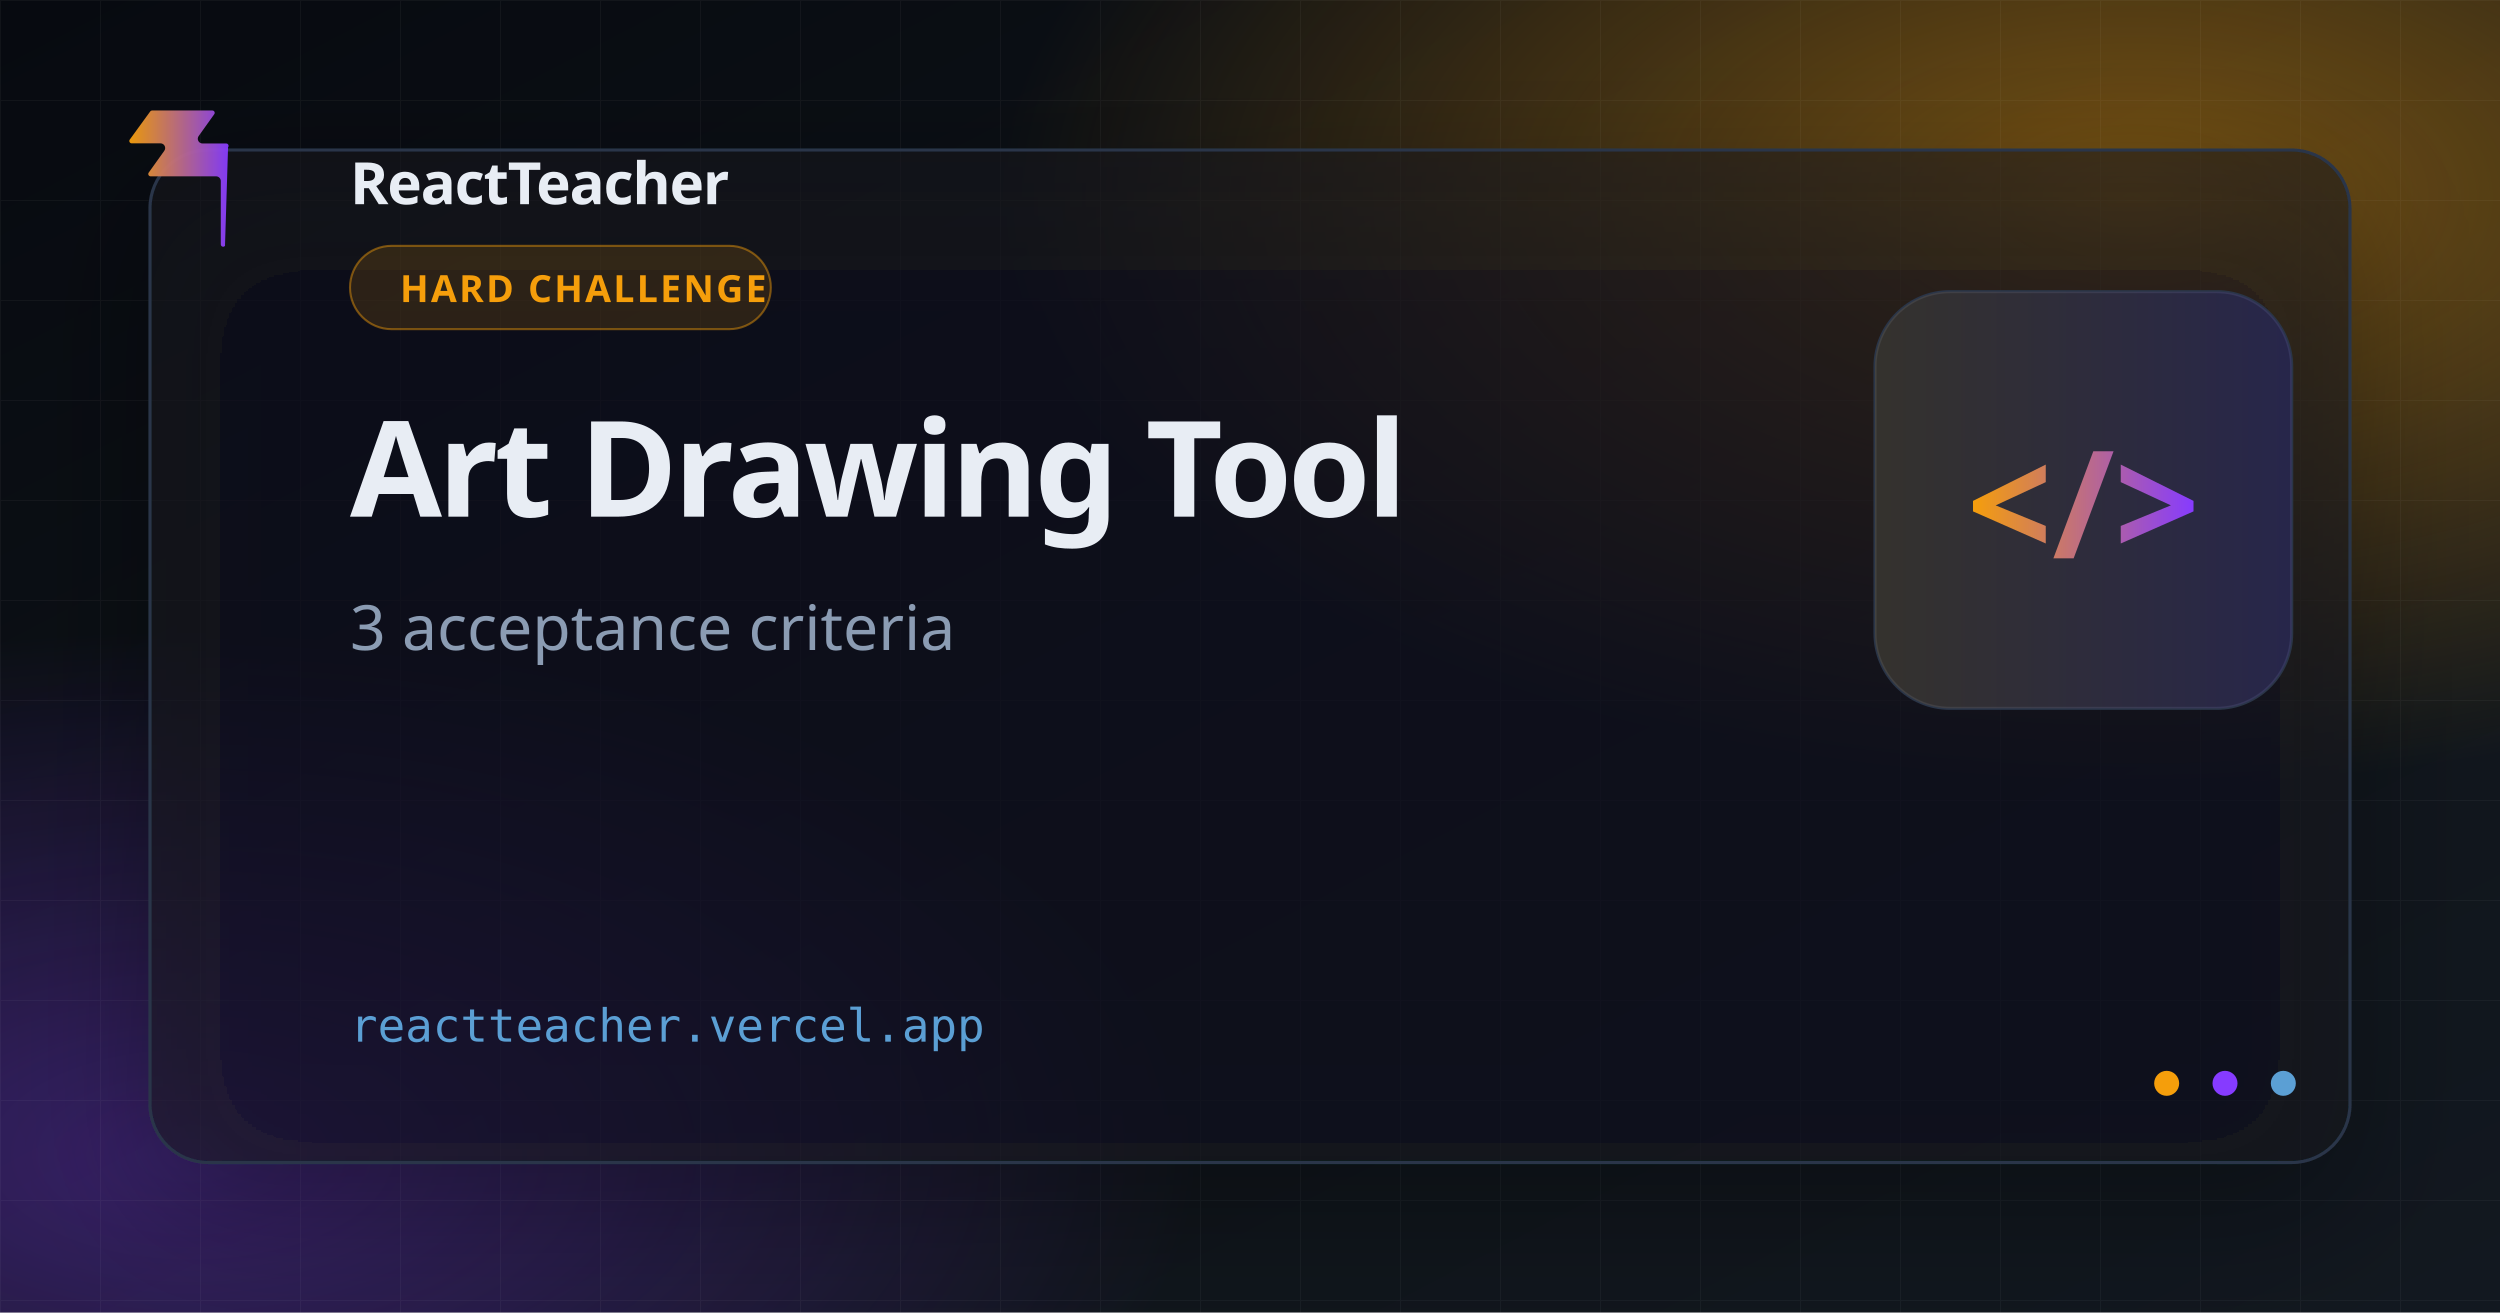
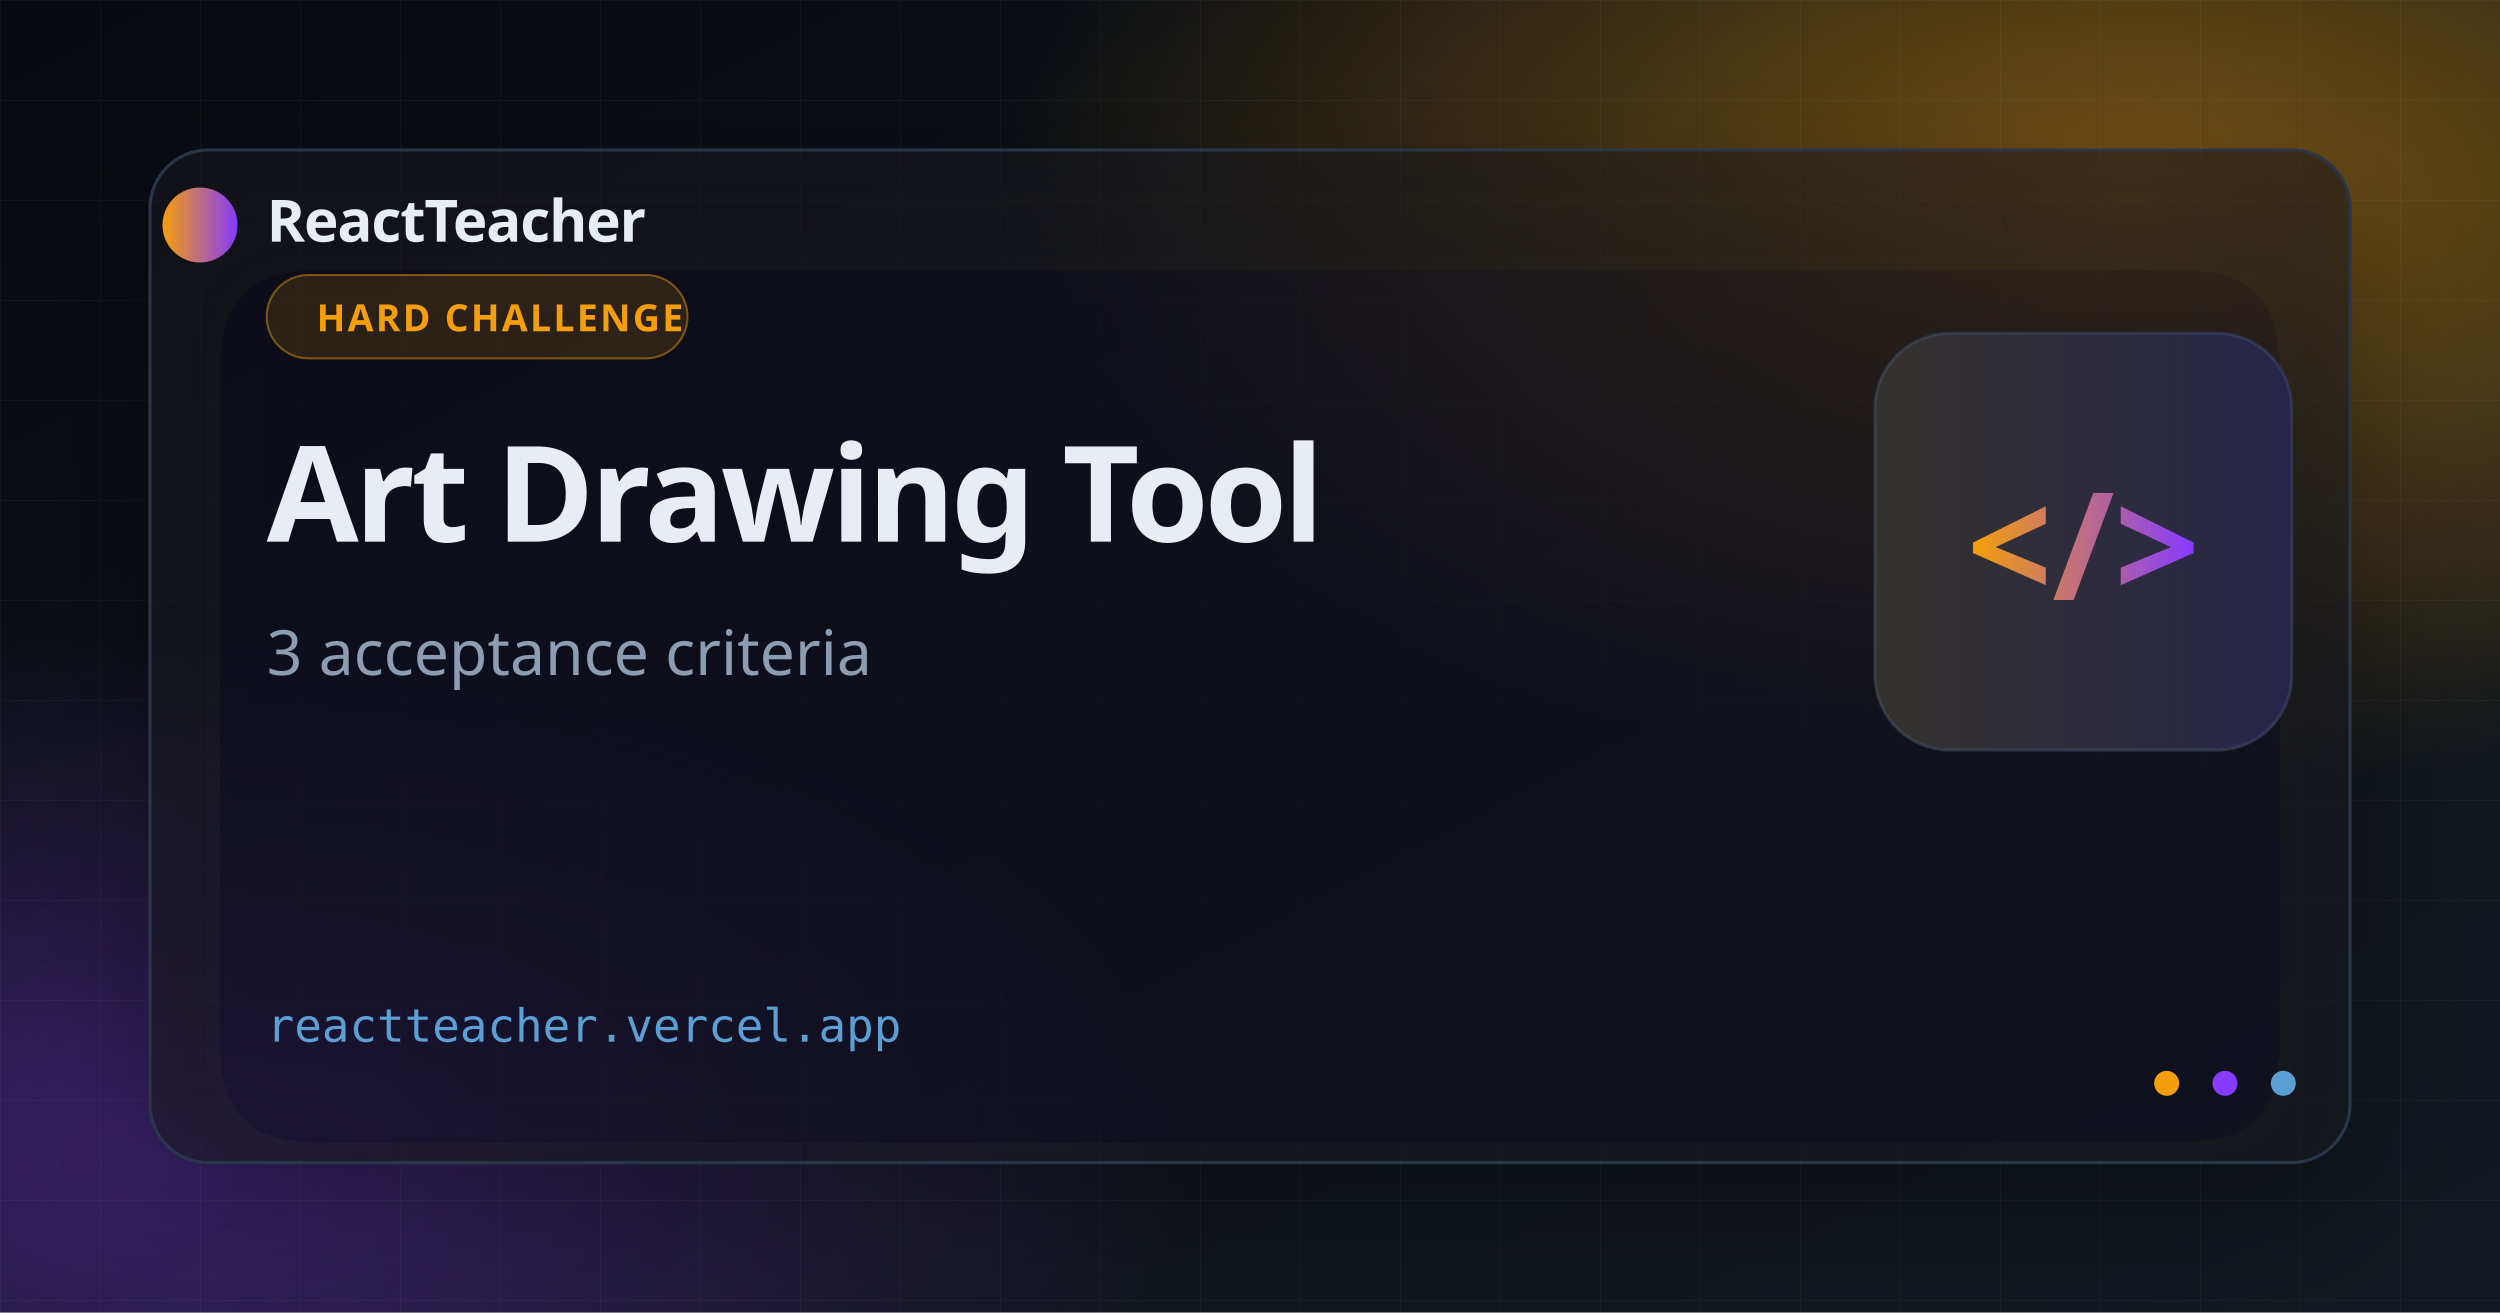
<svg xmlns="http://www.w3.org/2000/svg" width="1200" height="630" viewBox="0 0 1200 630">
  <defs>
    <linearGradient id="bg" x1="0%" y1="0%" x2="100%" y2="100%">
      <stop offset="0%" stop-color="#070a10" />
      <stop offset="55%" stop-color="#0f1419" />
      <stop offset="100%" stop-color="#121820" />
    </linearGradient>
    <radialGradient id="glow1" cx="85%" cy="15%" r="45%">
      <stop offset="0%" stop-color="#f59e0b" stop-opacity="0.45" />
      <stop offset="100%" stop-color="#f59e0b" stop-opacity="0" />
    </radialGradient>
    <radialGradient id="glow2" cx="8%" cy="88%" r="40%">
      <stop offset="0%" stop-color="#863bff" stop-opacity="0.35" />
      <stop offset="100%" stop-color="#863bff" stop-opacity="0" />
    </radialGradient>
    <linearGradient id="brand" x1="0%" y1="0%" x2="100%" y2="0%">
      <stop offset="0%" stop-color="#f59e0b" />
      <stop offset="100%" stop-color="#863bff" />
    </linearGradient>
    <pattern id="grid" width="48" height="48" patternUnits="userSpaceOnUse">
      <path d="M 48 0 L 0 0 0 48" fill="none" stroke="#ffffff" stroke-opacity="0.04" stroke-width="1" />
    </pattern>
    <filter id="cardShadow" x="-20%" y="-20%" width="140%" height="140%">
      <feDropShadow dx="0" dy="24" stdDeviation="32" flood-color="#000" flood-opacity="0.55" />
    </filter>
  </defs>
  <rect width="1200" height="630" fill="url(#bg)" />
  <rect width="1200" height="630" fill="url(#glow1)" />
  <rect width="1200" height="630" fill="url(#glow2)" />
  <rect width="1200" height="630" fill="url(#grid)" />
  <rect x="72" y="72" width="1056" height="486" rx="28" fill="#121820" fill-opacity="0.55" stroke="#2a3548" stroke-width="1.5" filter="url(#cardShadow)" />
-   <path fill="url(#brand)" d="M108 118c-.66.85-2.02.37-2.02-.7V86.9a2.26 2.26 0 0 0-2.26-2.26H72.3c-.92 0-1.46-1.04-.92-1.79l7.48-10.47c1.07-1.5 0-3.58-1.84-3.58H63.2c-.92 0-1.46-1.04-.92-1.79L72.1 53.5c.21-.3.56-.47.92-.47h28.9c.92 0 1.46 1.04.92 1.79l-7.48 10.47c-1.07 1.5 0 3.58 1.84 3.58h11.38c.94 0 1.47 1.09.89 1.83L108 118z" opacity="0.95" />
-   <text x="168" y="98" fill="#e8edf4" font-family="Segoe UI, system-ui, sans-serif" font-size="28" font-weight="600" letter-spacing="-0.02em">ReactTeacher</text>
-   <rect x="168" y="118" width="202" height="40" rx="20" fill="#f59e0b" fill-opacity="0.14" stroke="#f59e0b" stroke-opacity="0.45" stroke-width="1" />
-   <text x="192" y="145" fill="#f59e0b" font-family="Segoe UI, system-ui, sans-serif" font-size="18" font-weight="600" letter-spacing="0.06em">HARD CHALLENGE</text>
-   <text x="168" y="248" fill="#e8edf4" font-family="Segoe UI, system-ui, sans-serif" font-size="64" font-weight="700" letter-spacing="-0.03em">Art Drawing Tool</text>
-   <text x="168" y="312" fill="#8b9cb3" font-family="Segoe UI, system-ui, sans-serif" font-size="30" font-weight="400">3 acceptance criteria</text>
-   <text x="168" y="500" fill="#5b9fd4" font-family="ui-monospace, Consolas, monospace" font-size="22" font-weight="500">reactteacher.vercel.app</text>
-   <g transform="translate(900 140)">
+   <circle cx="96" cy="108" r="18" fill="url(#brand)" />
+   <text x="128" y="116" fill="#e6edf3" font-family="Segoe UI, system-ui, sans-serif" font-size="28" font-weight="600" letter-spacing="-0.02em">ReactTeacher</text>
+   <rect x="128" y="132" width="202" height="40" rx="20" fill="#f59e0b" fill-opacity="0.14" stroke="#f59e0b" stroke-opacity="0.45" stroke-width="1" />
+   <text x="152" y="159" fill="#f59e0b" font-family="Segoe UI, system-ui, sans-serif" font-size="18" font-weight="600" letter-spacing="0.06em">HARD CHALLENGE</text>
+   <text x="128" y="260" fill="#e8edf4" font-family="Segoe UI, system-ui, sans-serif" font-size="64" font-weight="700" letter-spacing="-0.03em">Art Drawing Tool</text>
+   <text x="128" y="324" fill="#8b9cb3" font-family="Segoe UI, system-ui, sans-serif" font-size="30" font-weight="400">3 acceptance criteria</text>
+   <text x="128" y="500" fill="#5b9fd4" font-family="ui-monospace, Consolas, monospace" font-size="22" font-weight="500">reactteacher.vercel.app</text>
+   <g transform="translate(900 160)">
    <rect width="200" height="200" rx="36" fill="#1a2332" stroke="#2a3548" stroke-width="1.5" />
    <rect width="200" height="200" rx="36" fill="url(#brand)" fill-opacity="0.12" />
    <text x="100" y="128" text-anchor="middle" fill="url(#brand)" font-family="Segoe UI, system-ui, sans-serif" font-size="72" font-weight="700">&lt;/&gt;</text>
  </g>
  <circle cx="1040" cy="520" r="6" fill="#f59e0b" />
  <circle cx="1068" cy="520" r="6" fill="#863bff" />
  <circle cx="1096" cy="520" r="6" fill="#5b9fd4" />
</svg>
